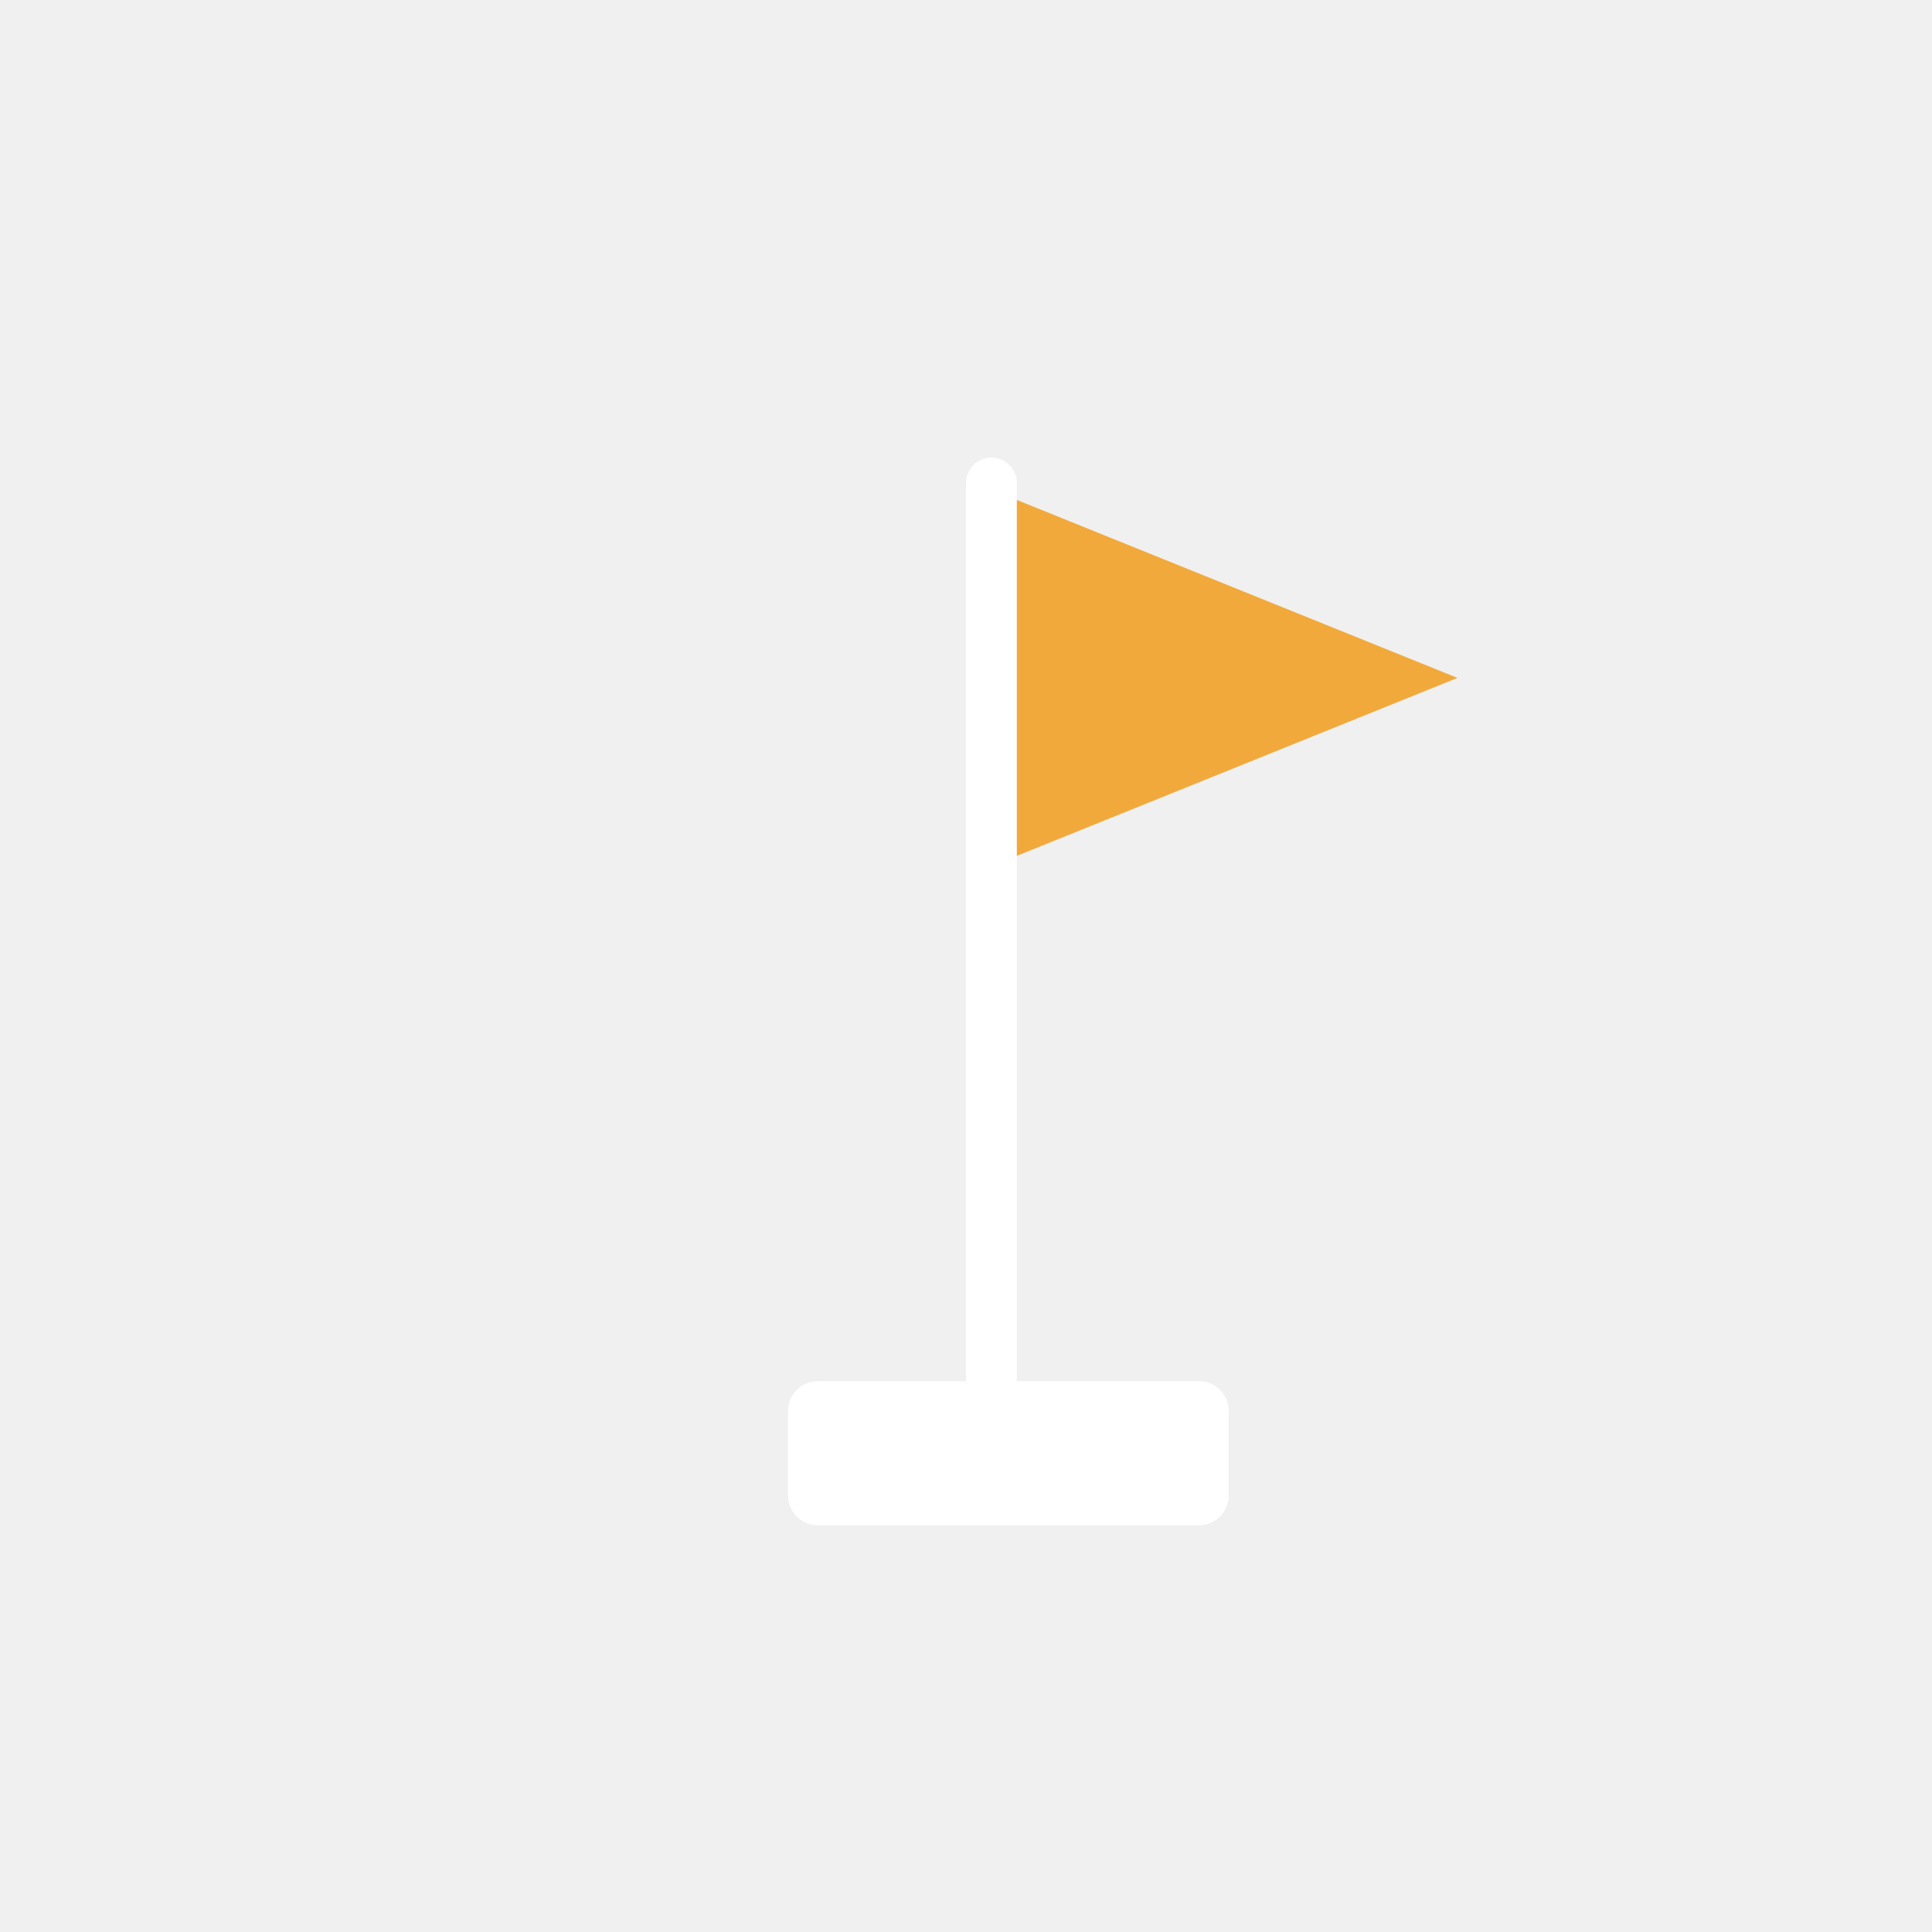
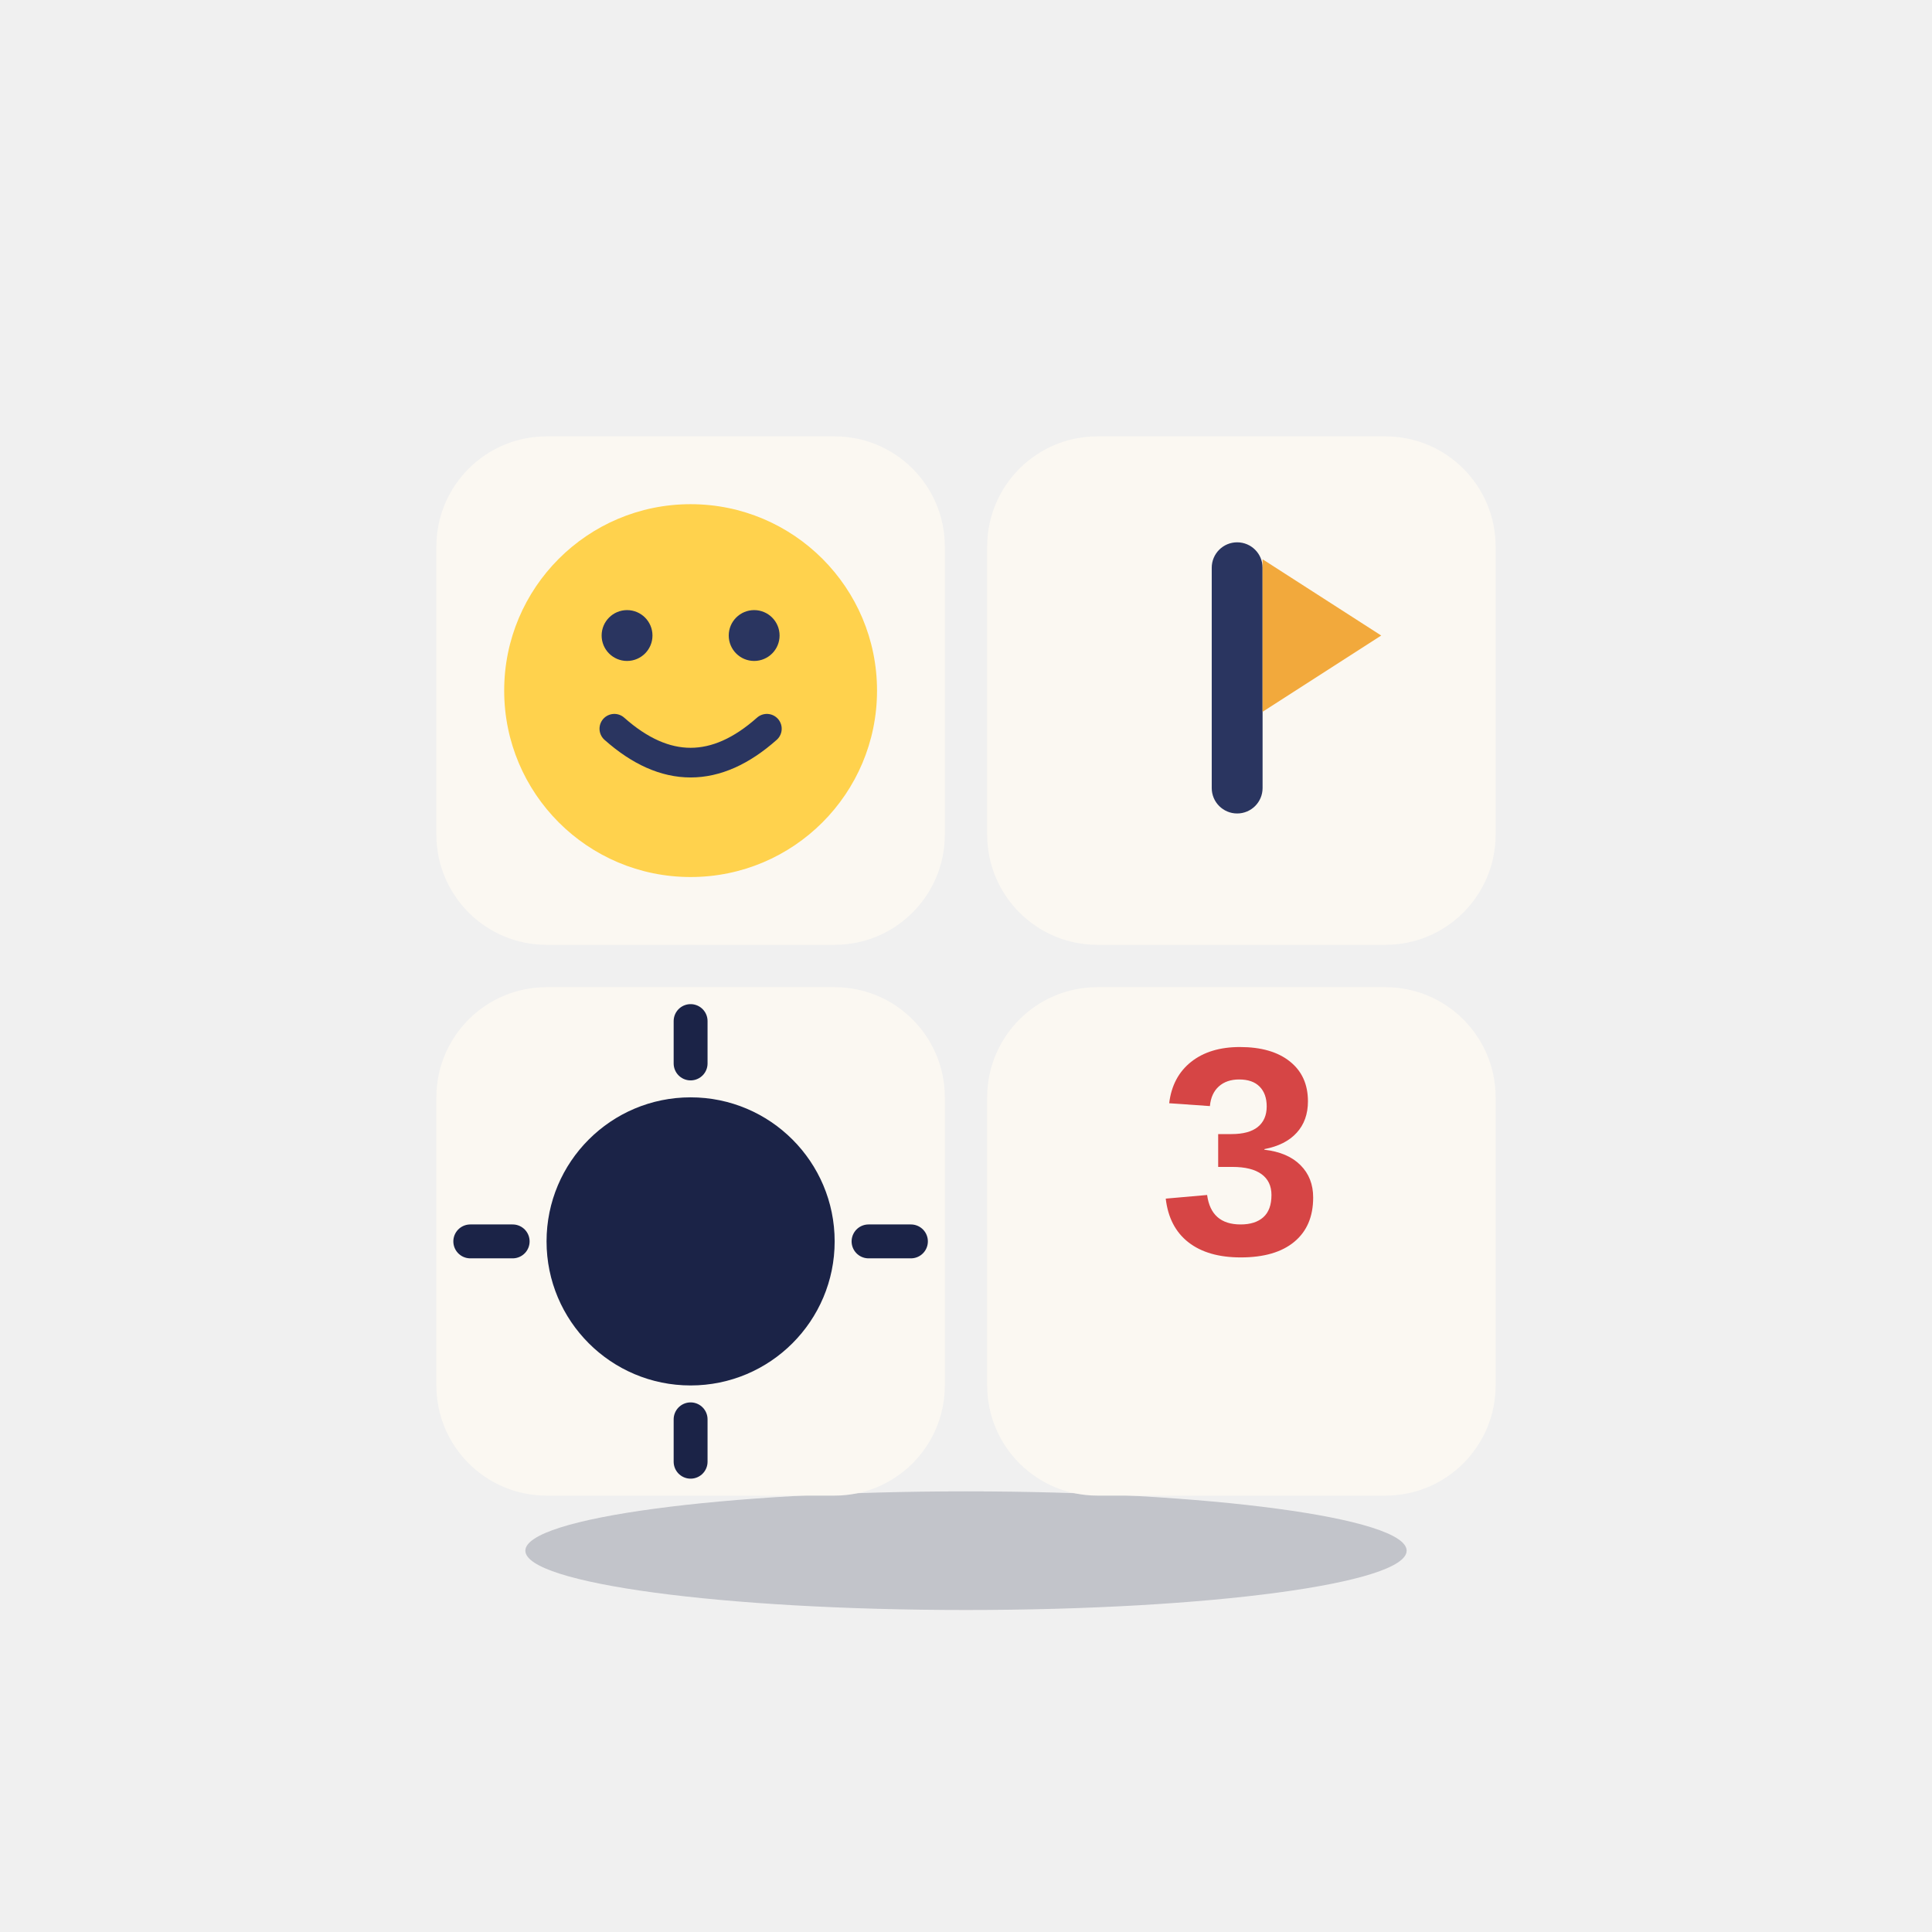
<svg xmlns="http://www.w3.org/2000/svg" width="456" height="456" viewBox="0 0 456 456" version="1.1">
-   <rect x="186" y="326" width="104" height="34" rx="7" fill="#FFFFFF" />
-   <rect x="228" y="108" width="12" height="226" rx="6" fill="#FFFFFF" />
-   <path d="M240 118 L344 160 L240 202 Z" fill="#F2A93C" />
+   <ellipse cx="228" cy="366" rx="104" ry="14" fill="#0A1230" opacity="0.2" />
+   <rect x="103" y="103" width="120" height="120" rx="26" fill="#FBF8F2" />
+   <circle cx="163" cy="163" r="44" fill="#FFD24D" />
+   <circle cx="148" cy="150" r="6" fill="#2A3560" />
+   <circle cx="178" cy="150" r="6" fill="#2A3560" />
+   <path d="M145,172 Q163,188 181,172" stroke="#2A3560" stroke-width="7" stroke-linecap="round" fill="none" />
+   <rect x="233" y="103" width="120" height="120" rx="26" fill="#FBF8F2" />
+   <rect x="286" y="128" width="12" height="64" rx="6" fill="#2A3560" />
+   <path d="M298,132 L326,150 L298,168 Z" fill="#F2A93C" />
+   <rect x="103" y="233" width="120" height="120" rx="26" fill="#FBF8F2" />
+   <circle cx="163" cy="293" r="34" fill="#1B2347" />
+   <g stroke="#1B2347" stroke-width="8" stroke-linecap="round">
+     <line x1="163" y1="251" x2="163" y2="241" />
+     <line x1="163" y1="335" x2="163" y2="345" />
+     <line x1="121" y1="293" x2="111" y2="293" />
+     <line x1="205" y1="293" x2="215" y2="293" />
+   </g>
+   <rect x="233" y="233" width="120" height="120" rx="26" fill="#FBF8F2" />
+   <text x="293" y="296" font-family="Arial, Helvetica, sans-serif" font-weight="700" font-size="70" fill="#D64545" text-anchor="middle">3</text>
</svg>
